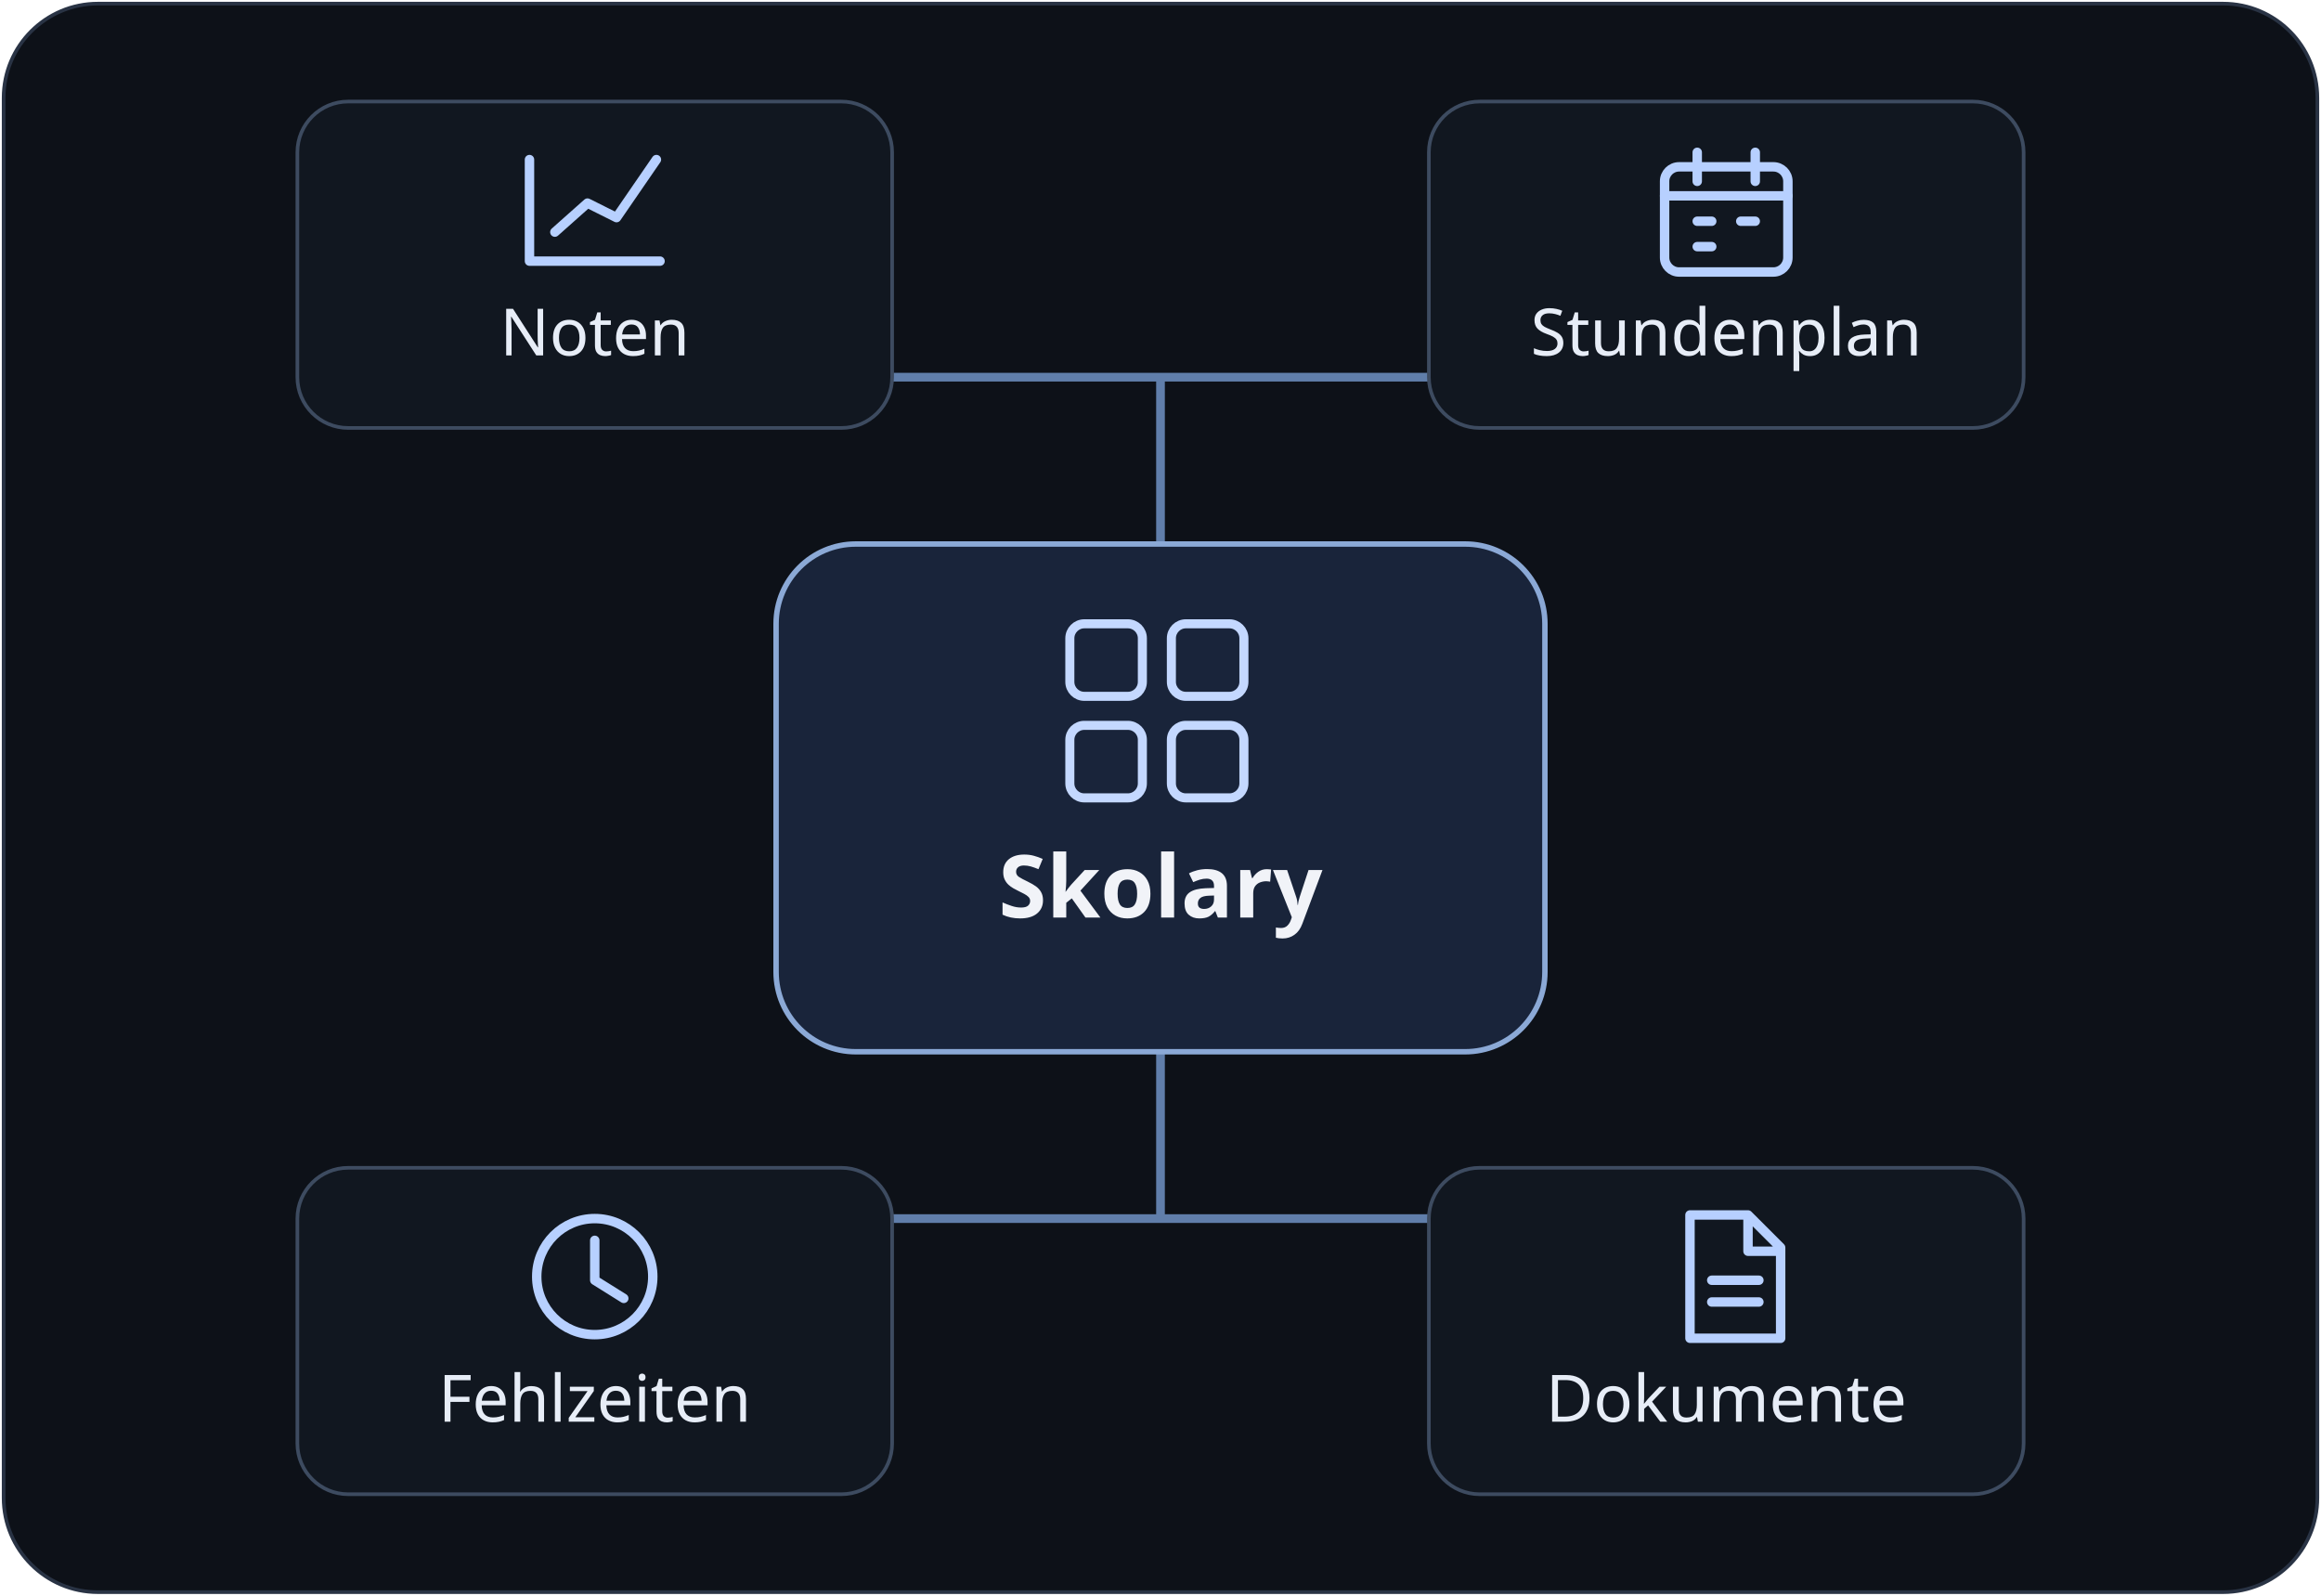
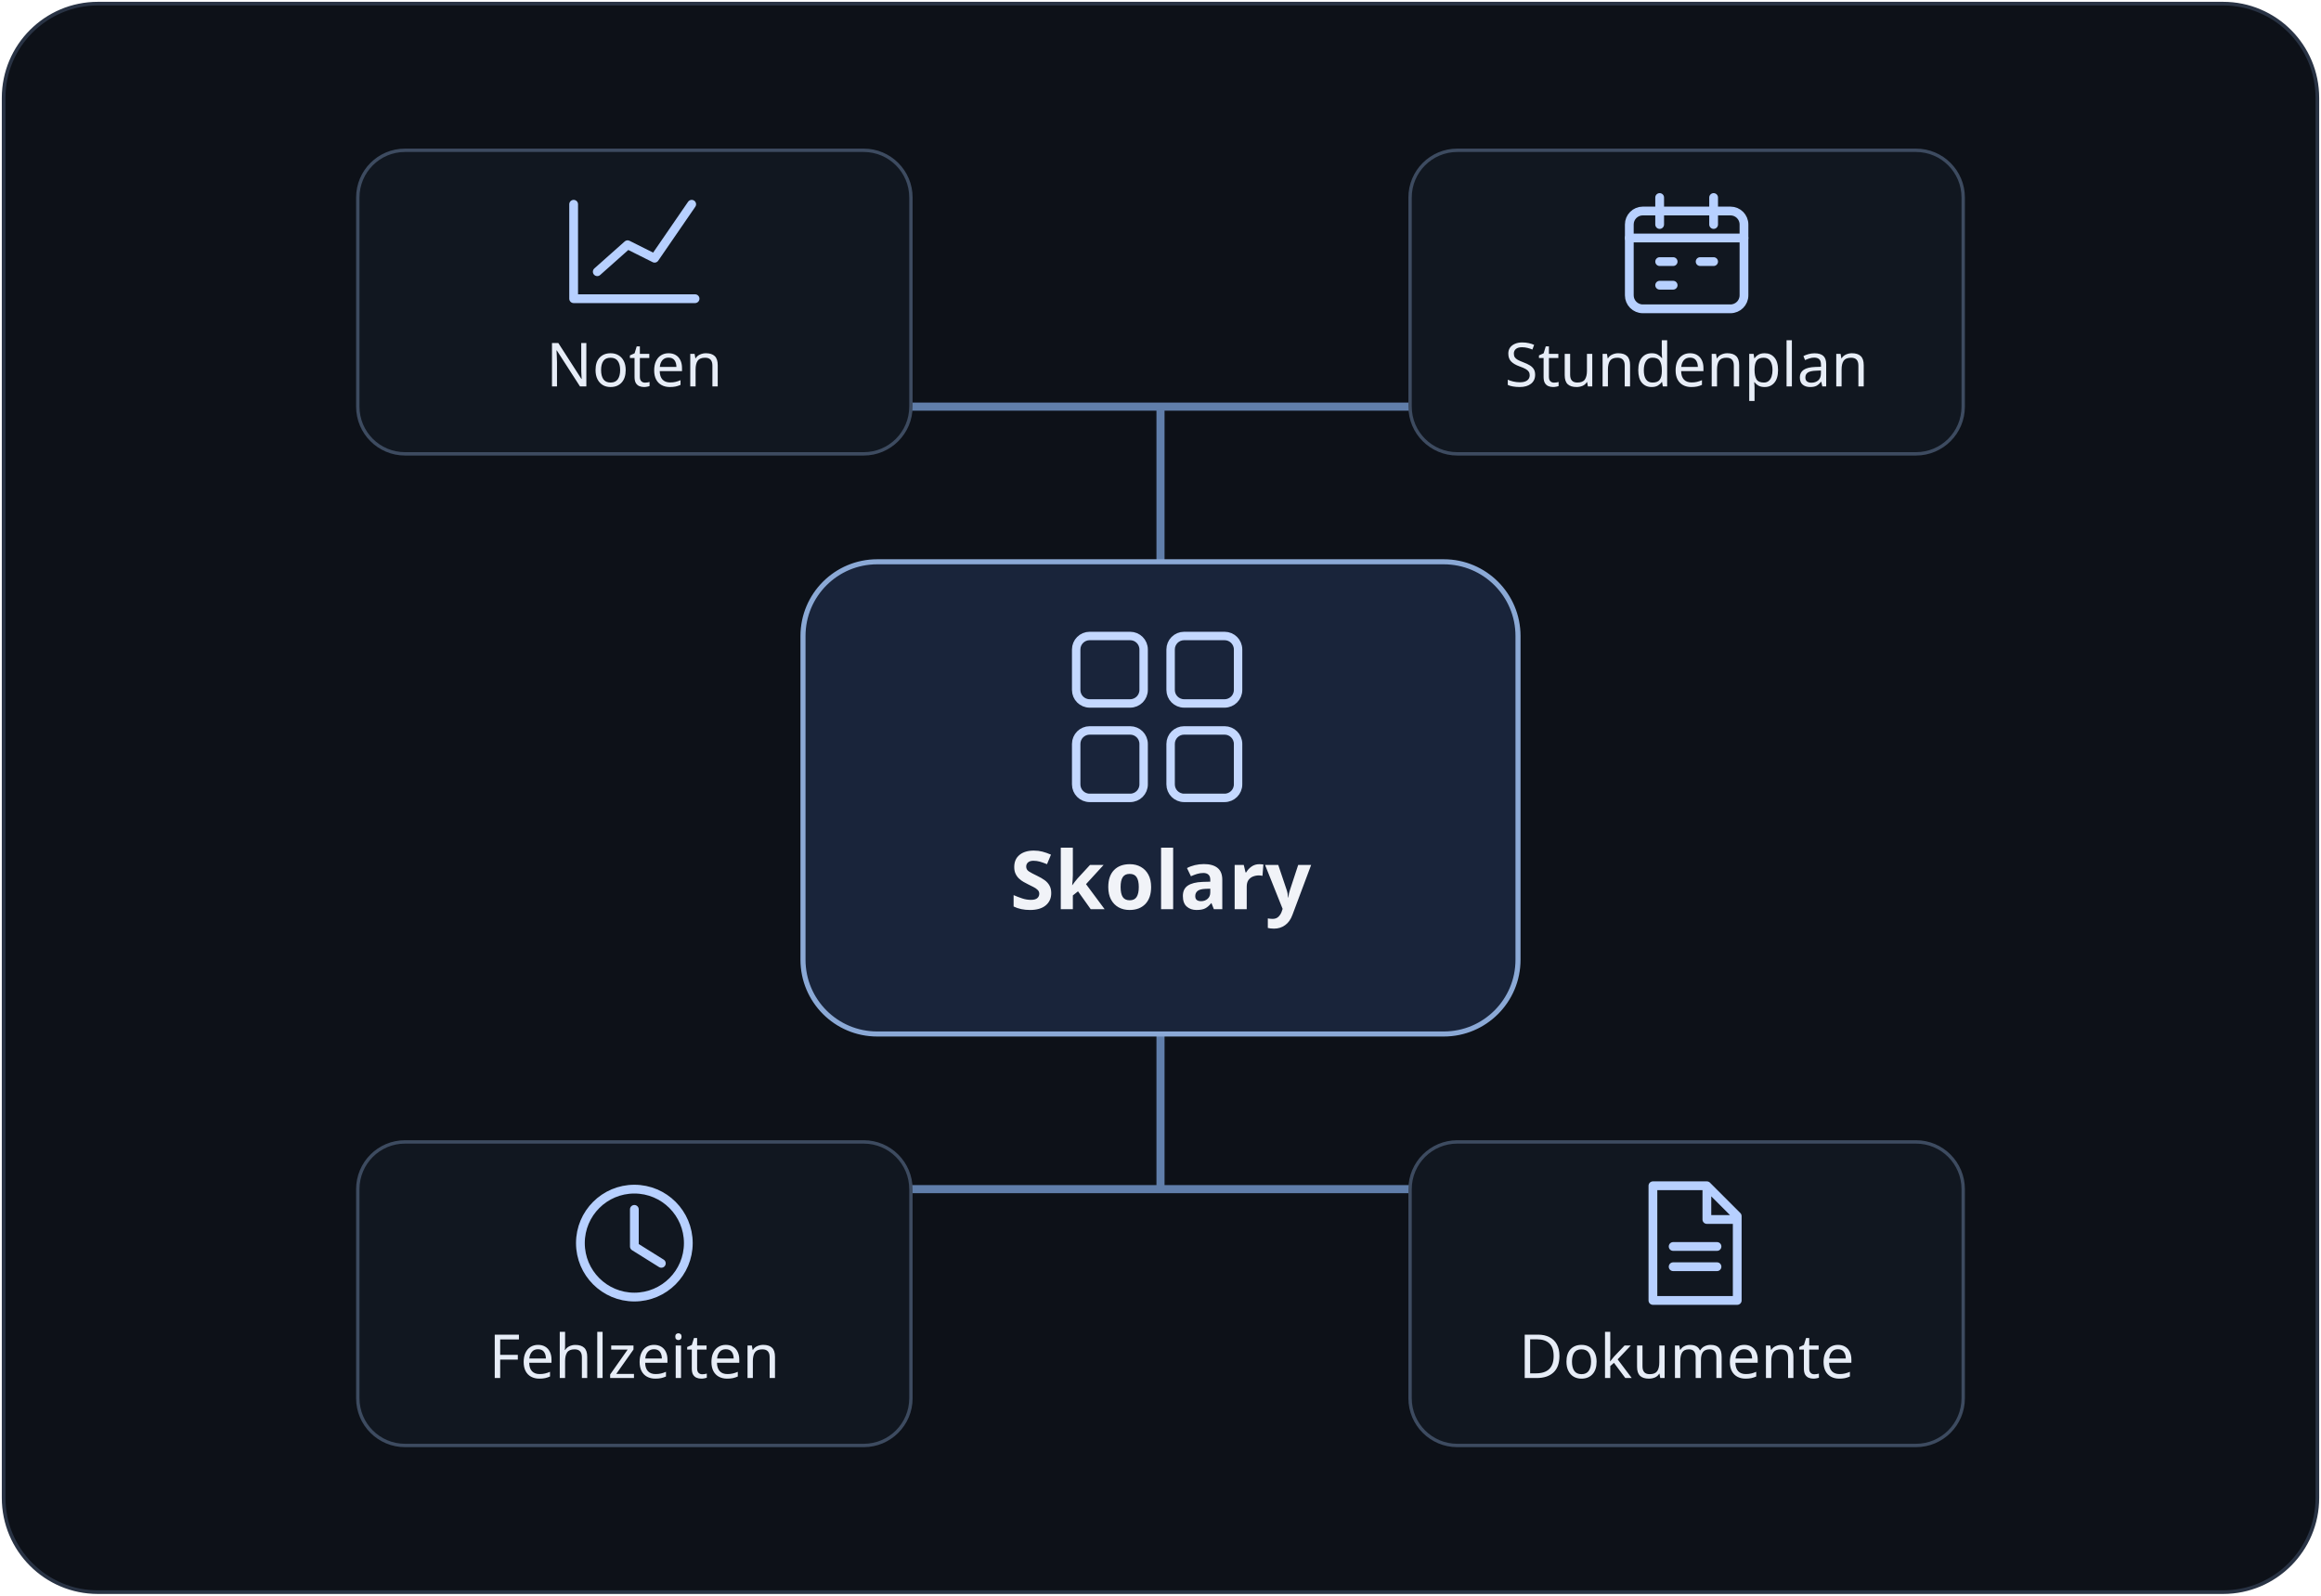
<svg xmlns="http://www.w3.org/2000/svg" viewBox="0 0 640 440" width="640" height="440" fill="none">
  <rect x="1" y="1" width="638" height="438" rx="26" fill="#0d1118" stroke="#293344" />
-   <g stroke="#607eaa" stroke-width="2.4">
-     <path d="M320 150V104H164M320 150V104H476M320 290v46H164M320 290v46H476" />
+   <g transform="translate(22.4 15.4) scale(.93)">
+     <g stroke="#607eaa" stroke-width="2.4">
+       <path d="M320 150V104H164M320 150V104H476M320 290v46H164M320 290v46H476" />
+     </g>
+     <g transform="translate(82 28)">
+       <rect width="164" height="90" rx="14" fill="#111720" stroke="#3d4b60" />
+       <g transform="translate(64 12)" stroke="#b7d0ff" stroke-width="2.6" stroke-linecap="round" stroke-linejoin="round">
+         <path d="M0 32V4M0 32H36M7 24l9-8 8 4 11-16" />
+       </g>
+       <text x="82" y="70" text-anchor="middle" fill="#e7edf7" font-size="18" font-family="system-ui,sans-serif">Noten</text>
+     </g>
+     <g transform="translate(394 28)">
+       <rect width="164" height="90" rx="14" fill="#111720" stroke="#3d4b60" />
+       <g transform="translate(64 12)" stroke="#b7d0ff" stroke-width="2.6" stroke-linecap="round" stroke-linejoin="round">
+         <rect x="1" y="6" width="34" height="29" rx="4" />
+         <path d="M1 14h34M10 2v8M26 2v8M10 21h4M22 21h4M10 28h4" />
+       </g>
+       <text x="82" y="70" text-anchor="middle" fill="#e7edf7" font-size="18" font-family="system-ui,sans-serif">Stundenplan</text>
+     </g>
+     <g transform="translate(82 322)">
+       <rect width="164" height="90" rx="14" fill="#111720" stroke="#3d4b60" />
+       <g transform="translate(64 12)" stroke="#b7d0ff" stroke-width="2.6" stroke-linecap="round" stroke-linejoin="round">
+         <circle cx="18" cy="18" r="16" />
+         <path d="M18 8v11l8 5" />
+       </g>
+       <text x="82" y="70" text-anchor="middle" fill="#e7edf7" font-size="18" font-family="system-ui,sans-serif">Fehlzeiten</text>
+     </g>
+     <g transform="translate(394 322)">
+       <rect width="164" height="90" rx="14" fill="#111720" stroke="#3d4b60" />
+       <g transform="translate(64 12)" stroke="#b7d0ff" stroke-width="2.6" stroke-linecap="round" stroke-linejoin="round">
+         <path d="M8 1h16l9 9v25H8zM24 1v10h9M14 19h13M14 25h13" />
+       </g>
+       <text x="82" y="70" text-anchor="middle" fill="#e7edf7" font-size="18" font-family="system-ui,sans-serif">Dokumente</text>
+     </g>
+     <rect x="214" y="150" width="212" height="140" rx="22" fill="#19243a" stroke="#8ba9d6" stroke-width="1.5" />
+     <g transform="translate(295 172)" stroke="#c4d8ff" stroke-width="2.5">
+       <rect x="0" y="0" width="20" height="20" rx="4" />
+       <rect x="28" y="0" width="20" height="20" rx="4" />
+       <rect x="0" y="28" width="20" height="20" rx="4" />
+       <rect x="28" y="28" width="20" height="20" rx="4" />
+     </g>
+     <text x="320" y="253" text-anchor="middle" font-family="system-ui,sans-serif" font-size="24" font-weight="650" fill="#f1f3f8">Skolary</text>
  </g>
-   <g transform="translate(82 28)">
-     <rect width="164" height="90" rx="14" fill="#111720" stroke="#3d4b60" />
-     <g transform="translate(64 12)" stroke="#b7d0ff" stroke-width="2.6" stroke-linecap="round" stroke-linejoin="round">
-       <path d="M0 32V4M0 32H36M7 24l9-8 8 4 11-16" />
-     </g>
-     <text x="82" y="70" text-anchor="middle" fill="#e7edf7" font-size="18" font-family="system-ui,sans-serif">Noten</text>
-   </g>
-   <g transform="translate(394 28)">
-     <rect width="164" height="90" rx="14" fill="#111720" stroke="#3d4b60" />
-     <g transform="translate(64 12)" stroke="#b7d0ff" stroke-width="2.6" stroke-linecap="round" stroke-linejoin="round">
-       <rect x="1" y="6" width="34" height="29" rx="4" />
-       <path d="M1 14h34M10 2v8M26 2v8M10 21h4M22 21h4M10 28h4" />
-     </g>
-     <text x="82" y="70" text-anchor="middle" fill="#e7edf7" font-size="18" font-family="system-ui,sans-serif">Stundenplan</text>
-   </g>
-   <g transform="translate(82 322)">
-     <rect width="164" height="90" rx="14" fill="#111720" stroke="#3d4b60" />
-     <g transform="translate(64 12)" stroke="#b7d0ff" stroke-width="2.6" stroke-linecap="round" stroke-linejoin="round">
-       <circle cx="18" cy="18" r="16" />
-       <path d="M18 8v11l8 5" />
-     </g>
-     <text x="82" y="70" text-anchor="middle" fill="#e7edf7" font-size="18" font-family="system-ui,sans-serif">Fehlzeiten</text>
-   </g>
-   <g transform="translate(394 322)">
-     <rect width="164" height="90" rx="14" fill="#111720" stroke="#3d4b60" />
-     <g transform="translate(64 12)" stroke="#b7d0ff" stroke-width="2.6" stroke-linecap="round" stroke-linejoin="round">
-       <path d="M8 1h16l9 9v25H8zM24 1v10h9M14 19h13M14 25h13" />
-     </g>
-     <text x="82" y="70" text-anchor="middle" fill="#e7edf7" font-size="18" font-family="system-ui,sans-serif">Dokumente</text>
-   </g>
-   <rect x="214" y="150" width="212" height="140" rx="22" fill="#19243a" stroke="#8ba9d6" stroke-width="1.5" />
-   <g transform="translate(295 172)" stroke="#c4d8ff" stroke-width="2.5">
-     <rect x="0" y="0" width="20" height="20" rx="4" />
-     <rect x="28" y="0" width="20" height="20" rx="4" />
-     <rect x="0" y="28" width="20" height="20" rx="4" />
-     <rect x="28" y="28" width="20" height="20" rx="4" />
-   </g>
-   <text x="320" y="253" text-anchor="middle" font-family="system-ui,sans-serif" font-size="24" font-weight="650" fill="#f1f3f8">Skolary</text>
</svg>
